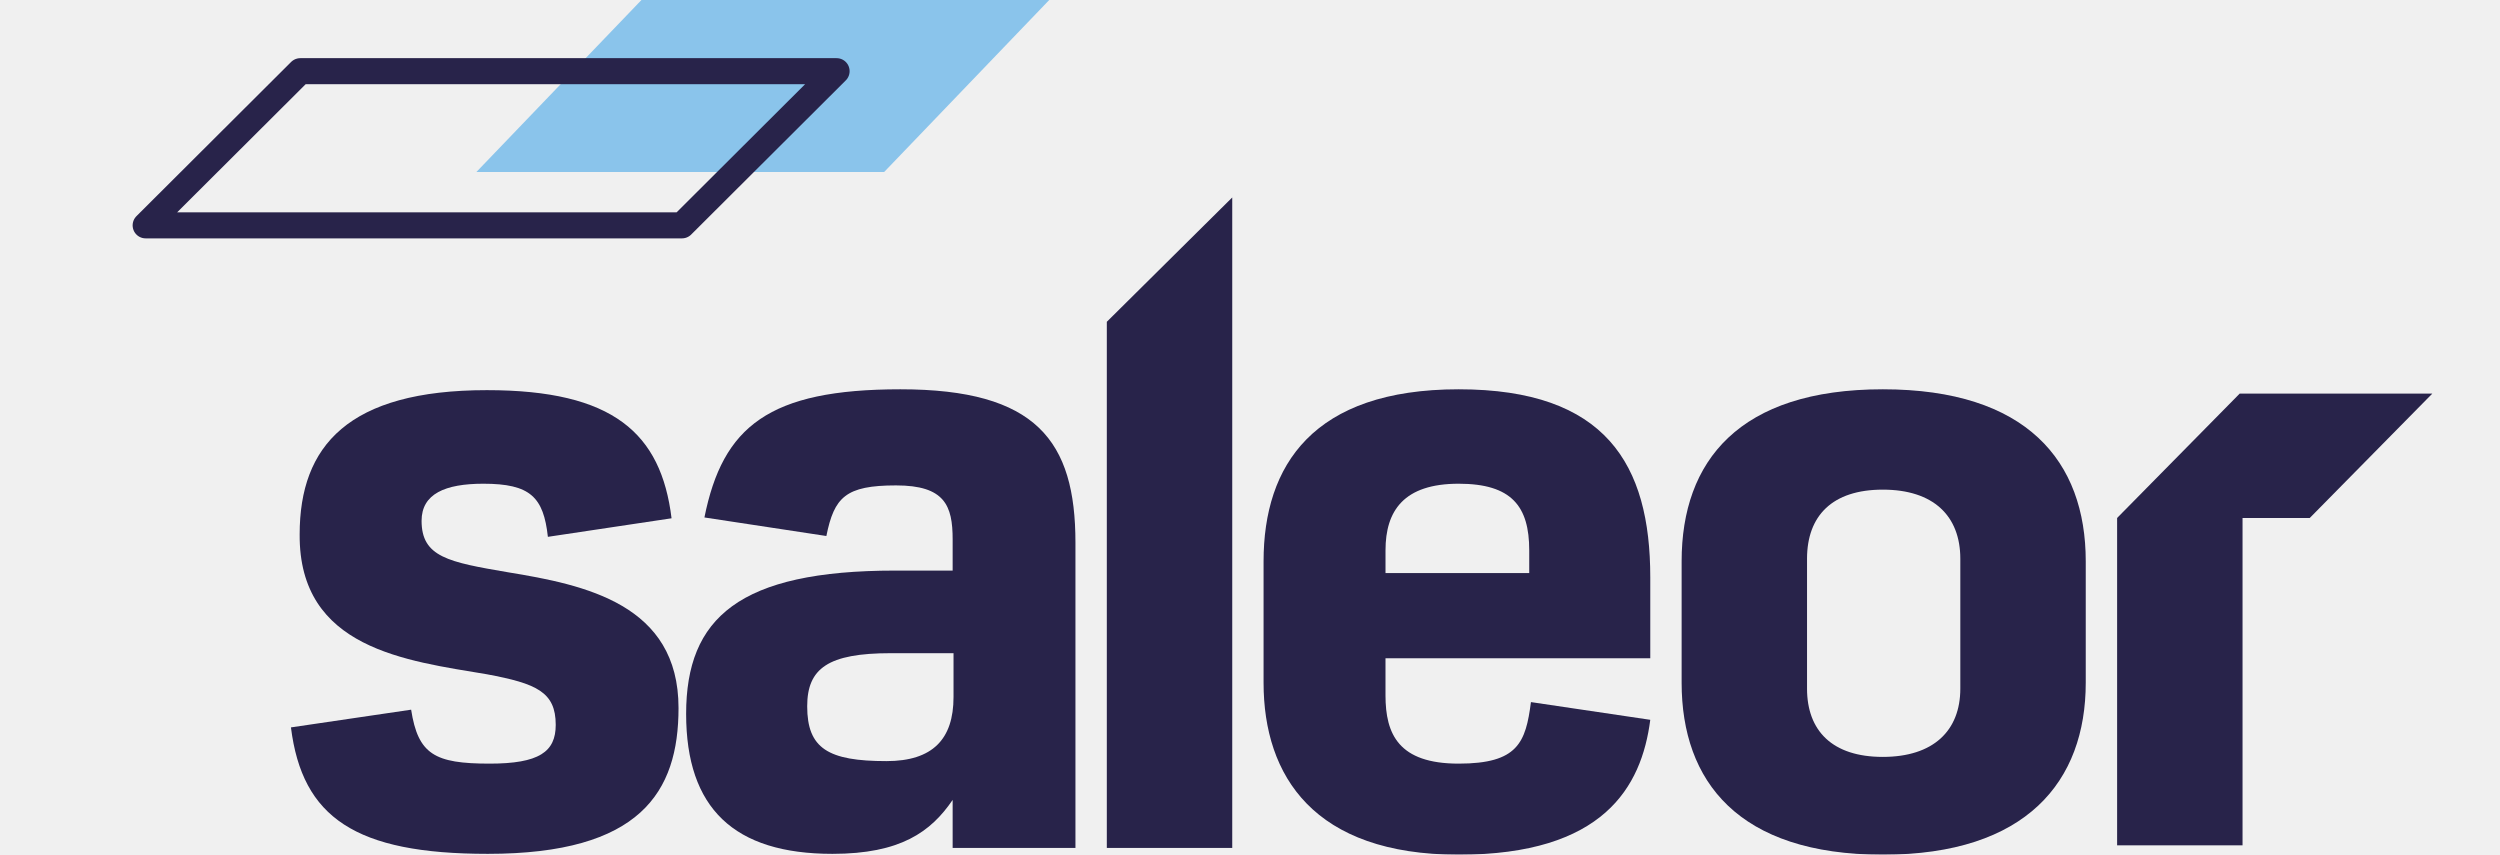
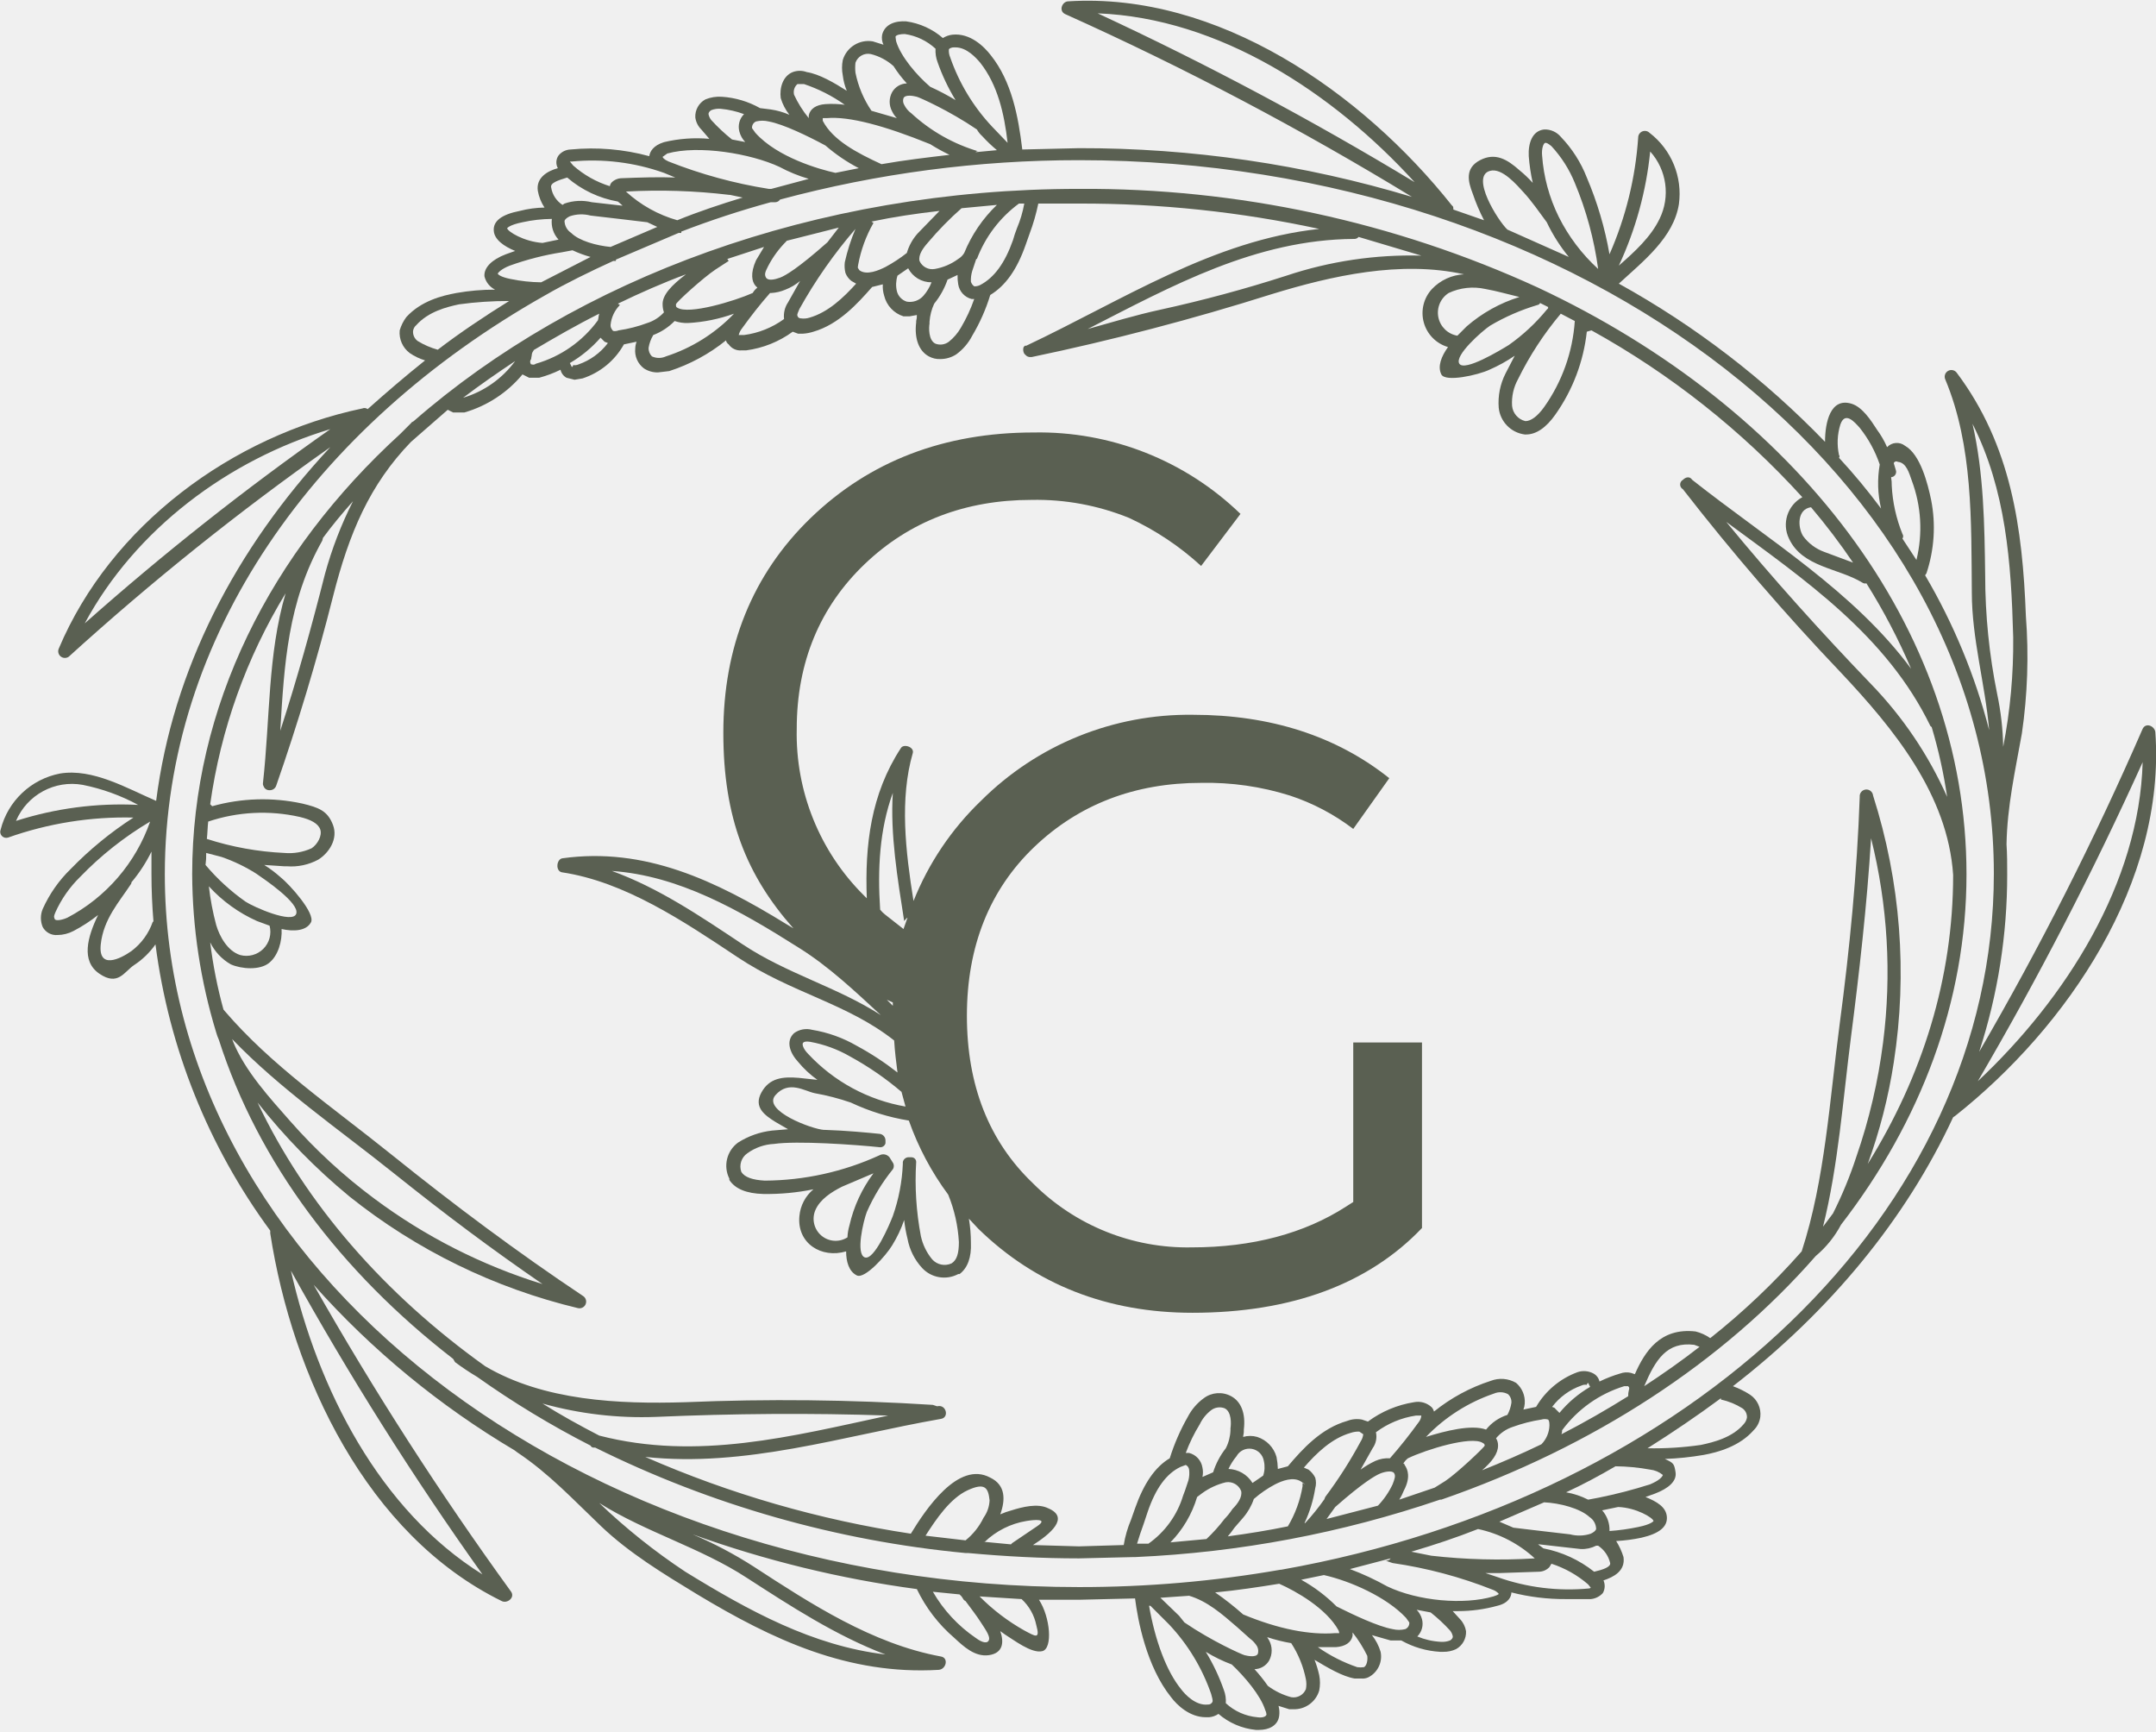
- <svg xmlns="http://www.w3.org/2000/svg" width="117" height="40" viewBox="0 0 110 40" fill="none">
-   <mask id="mask0" mask-type="alpha" maskUnits="userSpaceOnUse" x="0" y="1" width="117" height="39">
-     <path fill-rule="evenodd" clip-rule="evenodd" d="M0 1.453H116.146V40H0V1.453Z" fill="white" />
-   </mask>
-   <g mask="url(#mask0)">
-     <path fill-rule="evenodd" clip-rule="evenodd" d="M19.328 39.96C26.461 39.96 28.255 37.08 28.255 33.134C28.255 28.281 23.893 27.373 20.265 26.781C17.494 26.308 16.23 26.071 16.23 24.375C16.23 23.112 17.331 22.638 19.124 22.638C21.325 22.638 21.937 23.27 22.141 25.124L27.929 24.256C27.439 20.271 25.198 18.259 19.287 18.259C12.806 18.259 10.524 20.863 10.524 25.006C10.483 30.372 15.537 30.924 19.287 31.556C21.61 31.99 22.508 32.384 22.508 33.923C22.508 35.186 21.733 35.738 19.41 35.738C16.842 35.738 16.067 35.304 15.741 33.213L10.116 34.042C10.646 38.264 13.132 39.96 19.328 39.96Z" fill="#28234A" />
-     <path fill-rule="evenodd" clip-rule="evenodd" d="M37.987 35.62C35.255 35.62 34.277 35.028 34.277 33.055C34.277 31.279 35.255 30.569 38.19 30.569H41.125V32.621C41.125 34.594 40.147 35.62 37.987 35.62ZM35.459 39.96C38.639 39.96 40.065 38.934 41.084 37.435V39.684H46.831V25.4C46.831 20.626 44.997 18.219 38.639 18.219C32.484 18.219 30.323 19.955 29.467 24.217L35.174 25.085C35.541 23.27 36.071 22.717 38.435 22.717C40.718 22.717 41.084 23.664 41.084 25.243V26.703H38.394C31.098 26.703 28.611 28.912 28.611 33.41C28.611 37.83 30.853 39.96 35.459 39.96Z" fill="#28234A" />
-     <path fill-rule="evenodd" clip-rule="evenodd" d="M48.299 39.684H54.169V9.241L48.299 15.06V39.684Z" fill="#28234A" />
-     <path fill-rule="evenodd" clip-rule="evenodd" d="M61.342 26.82V25.755C61.342 23.901 62.199 22.638 64.766 22.638C67.253 22.638 68.068 23.703 68.068 25.755V26.82H61.342ZM64.765 40C71.532 40 73.325 36.843 73.733 33.687L68.148 32.858C67.904 34.752 67.537 35.738 64.765 35.738C61.953 35.738 61.341 34.357 61.341 32.542V30.806H73.733V27.018C73.733 21.731 71.654 18.219 64.765 18.219C57.958 18.219 55.635 21.77 55.635 26.269V31.951C55.635 36.33 57.999 40 64.765 40Z" fill="#28234A" />
-     <path fill-rule="evenodd" clip-rule="evenodd" d="M84.616 40C91.341 40 94.113 36.567 94.113 31.951V26.269C94.113 21.573 91.341 18.219 84.616 18.219C77.89 18.219 75.2 21.573 75.2 26.269V31.951C75.2 36.567 77.85 40 84.616 40ZM84.615 35.423C82.251 35.423 81.069 34.2 81.069 32.227V26.15C81.069 24.138 82.251 22.915 84.615 22.915C86.979 22.915 88.243 24.138 88.243 26.15V32.227C88.243 34.2 86.979 35.423 84.615 35.423Z" fill="#28234A" />
-     <path fill-rule="evenodd" clip-rule="evenodd" d="M104.597 24.241H101.451V39.561H95.581V24.241H95.581L101.316 18.422H110.331L104.597 24.241Z" fill="#28234A" />
-   </g>
-   <path fill-rule="evenodd" clip-rule="evenodd" d="M26.52 0L18.795 8.049H37.879L45.604 0H26.52Z" fill="#8AC4EB" />
-   <path fill-rule="evenodd" clip-rule="evenodd" d="M10.554 3.331L3.316 10.547H28.416L35.653 3.331H10.554Z" stroke="#28234A" stroke-width="1.218" stroke-linecap="round" stroke-linejoin="round" />
+ <svg xmlns="http://www.w3.org/2000/svg" id="e344e971-0c76-4c5e-9962-b3244bc5cc8e" data-name="Calque 1" viewBox="0 0 323.1 259.4">
+   <path d="M580.9,278.8c-.1-.9-1.4-1.5-1.9-.5a467.1,467.1,0,0,1-24.5,48.4,85.5,85.5,0,0,0,4.2-26.6c0-1.5,0-3-.1-4.5.1-5.7,1.3-11,2.3-16.6a79.6,79.6,0,0,0,.6-17.6c-.5-13.2-2.2-25.6-10.4-36.5a1,1,0,0,0-1.7,1c4.2,10,3.9,21.4,4,32,0,6.9,2,13.7,2.6,20.6a90.3,90.3,0,0,0-9.6-23.2l.2-.3a21.6,21.6,0,0,0,.7-11c-.5-2.4-1.6-6.8-3.9-8.1a2,2,0,0,0-2.7.2,13.5,13.5,0,0,0-1.5-2.6c-.9-1.4-2.2-3.4-3.8-3.9-3.2-1-4,2.8-4,5.7a131.3,131.3,0,0,0-30.9-23.7c3.7-3.4,8.2-6.9,9-11.9a11.5,11.5,0,0,0-4.4-10.7,1,1,0,0,0-1.7.7,52.3,52.3,0,0,1-4.3,17.5,52.3,52.3,0,0,0-3.4-11.5,18.5,18.5,0,0,0-3.9-6.1,3.1,3.1,0,0,0-2.5-1.1c-1.8.2-2.4,2.1-2.3,4a27.6,27.6,0,0,0,.6,4,18,18,0,0,0-2-1.9c-1.8-1.6-3.6-2.7-5.9-1.5s-1.8,3.2-1.1,5a28.3,28.3,0,0,0,1.7,4l-4.6-1.6c0-.3,0-.5-.2-.6h0c-13.5-17-35.1-32-57.5-30.6-.9,0-1.5,1.4-.5,1.9a468.8,468.8,0,0,1,52,27.4,172,172,0,0,0-49.9-7.3l-8.5.2c-.6-5-1.6-10.2-4.7-14.1-1-1.3-3.1-3.4-5.8-3.1a3.4,3.4,0,0,0-1.4.5,10.6,10.6,0,0,0-5.5-2.5c-1.6-.1-3.2.4-3.6,2a2.4,2.4,0,0,0,.2,1.5l-1.6-.5a4,4,0,0,0-4.5,2.8,5.9,5.9,0,0,0,0,2.3,8.6,8.6,0,0,0,.6,2.3c-1.9-1.2-4.1-2.5-6-2.8a3,3,0,0,0-2.1,0c-1.5.6-2,2.4-1.8,3.9a7.5,7.5,0,0,0,1.3,2.5,10.9,10.9,0,0,0-2.8-.8l-1.6-.2h0a13.4,13.4,0,0,0-5.7-1.7,5.5,5.5,0,0,0-2.5.4,2.9,2.9,0,0,0-1.5,2.7,3.1,3.1,0,0,0,.9,1.8l1.2,1.4a21.2,21.2,0,0,0-6.8.5c-1.6.5-2.1,1.4-2.2,2.1a32.8,32.8,0,0,0-11.8-1,2.4,2.4,0,0,0-1.8.9,1.8,1.8,0,0,0-.1,1.9c-1.5.4-3.3,1.4-3,3.4a6.6,6.6,0,0,0,1,2.5,15.7,15.7,0,0,0-3.7.5q-4.1.8-3.9,3c.1,1.3,1.5,2.3,3.2,3l-1.4.5c-2.1.8-3.3,2-3.2,3.3a3,3,0,0,0,1.6,2,33,33,0,0,0-5.8.5c-2.2.4-5.3,1.2-7.5,3.6a6.2,6.2,0,0,0-1,2,3.8,3.8,0,0,0,1.5,3.4,8.2,8.2,0,0,0,2.3,1.1c-3,2.4-5.8,4.8-8.6,7.3a.8.8,0,0,0-.8-.1c-19.5,4.1-37.7,17.5-45.5,36a1,1,0,0,0,1.5,1.2,405.2,405.2,0,0,1,39.2-31.4c-14.2,15.2-23.6,33.3-26.1,53-4.4-1.9-9.5-4.9-14.4-4.1a11.4,11.4,0,0,0-8.9,8.4.9.9,0,0,0,1.1,1.2,52.5,52.5,0,0,1,18.8-3,53.6,53.6,0,0,0-9.4,7.7,19.4,19.4,0,0,0-4.2,6,3.5,3.5,0,0,0,0,2.7,2.3,2.3,0,0,0,2.2,1.2,5.3,5.3,0,0,0,2.4-.6,23.5,23.5,0,0,0,3.7-2.4c-1.6,3.3-2.6,6.9.2,8.8s3.7-.3,5.2-1.3a11.8,11.8,0,0,0,3.2-3.1,92.3,92.3,0,0,0,17.2,42.9v.4h0c3.3,21.4,14.5,45.2,34.7,55.1.8.4,2-.5,1.4-1.4a493,493,0,0,1-29.6-46A126.9,126.9,0,0,0,335,386.4l.4.3c4.8,3.2,8.4,7.1,12.6,11.1s9.3,7.1,14.4,10.2c11.3,6.8,22.6,12.1,36.2,11.3,1.1-.1,1.5-1.8.3-2-10.3-1.9-19.5-7.9-28.1-13.5a60.7,60.7,0,0,0-9.1-4.8,163.5,163.5,0,0,0,33.6,8.2,22.3,22.3,0,0,0,5.6,7.3c1.4,1.3,3.1,2.9,5.2,2.6s2.3-1.9,1.7-3.6l.7.5c1.3.8,4,2.9,5.6,2.5s1.2-5.1-.5-7.7h6l8.4-.2c.4,3.2,1.7,10.2,5.4,14.8.9,1.2,2.8,3,5.2,3h.5a2.9,2.9,0,0,0,1.4-.5,10.1,10.1,0,0,0,5.6,2.4h.5c1.4,0,2.8-.6,3-2.1a3.8,3.8,0,0,0-.1-1.5l1.6.5h.6a3.9,3.9,0,0,0,3.9-2.8,5.9,5.9,0,0,0,0-2.3,15.5,15.5,0,0,0-.7-2.3c2,1.2,4.2,2.5,6,2.8h1a2,2,0,0,0,1.1-.2,3.5,3.5,0,0,0,1.8-3.8,7.5,7.5,0,0,0-1.3-2.5l2.8.8h1.6a13.4,13.4,0,0,0,5.8,1.7h.5a4.3,4.3,0,0,0,1.9-.4,2.9,2.9,0,0,0,1.5-2.7,3.4,3.4,0,0,0-.9-1.8l-1.1-1.2h.8a22.1,22.1,0,0,0,5.9-.8c1.7-.4,2.1-1.4,2.1-2a32.3,32.3,0,0,0,8.2,1h3.7a2.8,2.8,0,0,0,1.8-.9,2.1,2.1,0,0,0,.1-1.9c1.5-.5,3.3-1.4,3-3.5a10.1,10.1,0,0,0-1.1-2.4,24.7,24.7,0,0,0,3.8-.5c2.6-.6,3.9-1.6,3.8-3.1s-1.5-2.3-3.2-3l1.4-.5c2.1-.8,3.3-1.9,3.1-3.2s-.3-1.4-1.6-2a43.3,43.3,0,0,0,5.8-.6c2.2-.4,5.4-1.3,7.5-3.7a3.4,3.4,0,0,0,1-2,3.5,3.5,0,0,0-1.5-3.3,12.5,12.5,0,0,0-2.6-1.3c14.5-11.2,25.9-25,33-40.3l.3-.2h0C567.7,323,582.5,301.3,580.9,278.8ZM260.3,292.1a9.1,9.1,0,0,1,10-5.4,29.6,29.6,0,0,1,8.3,3A51.6,51.6,0,0,0,260.3,292.1Zm7.7,14.5c-.9.4-1.8.5-1.9.2s-.2-.3.1-1a17.3,17.3,0,0,1,3.7-5.3,49.9,49.9,0,0,1,10.5-8.3A25.9,25.9,0,0,1,268,306.6Zm12.8.6a9.3,9.3,0,0,1-3.2,4.4c-1.7,1.2-5,2.8-4.6-1s2.8-6.4,4.5-9a.4.4,0,0,0,.1-.3,22.7,22.7,0,0,0,3-4.6v3.4c0,2.3.1,4.7.3,7.1Zm274.6-51.9c-.1-7.5-.2-15.3-1.9-22.7,5,9.9,5.8,20.7,6.1,32a81.4,81.4,0,0,1-1.5,16.4,41.6,41.6,0,0,0-.9-7.9A89.6,89.6,0,0,1,555.4,255.3ZM542,239.5l-.3-1a.4.4,0,0,1,.6-.2c1.3.1,1.7,1.7,2.1,2.8a20.2,20.2,0,0,1,.7,11.9l-2.1-3.2a.6.6,0,0,0,0-.7,22.2,22.2,0,0,1-1.6-7.2,6.6,6.6,0,0,0-.1-1.3A.8.8,0,0,0,542,239.5Zm-8.3-6.8c.7-2,2.1-.4,2.9.5a18.3,18.3,0,0,1,3,5.5,16.4,16.4,0,0,0,.2,6.6,90.6,90.6,0,0,0-6.3-7.6c.1-.2.1-.3,0-.4A9,9,0,0,1,533.7,232.7Zm-28.5-40.9a9.1,9.1,0,0,1,1.4,10.1c-1.3,2.7-3.7,4.9-6.1,7A53,53,0,0,0,505.2,191.8Zm-15.7-1.3h0c.2,0,.4.1.9.5a18.2,18.2,0,0,1,3.5,5.5,51.3,51.3,0,0,1,3.5,12.9,26.8,26.8,0,0,1-5.9-7.8h0a24.7,24.7,0,0,1-2.5-9.2C488.9,191.4,489.2,190.5,489.5,190.5Zm-8.3,4.2c1.8-.5,4,2.1,5.1,3.3s2.3,2.9,3.4,4.4h0a25.5,25.5,0,0,0,3.3,5.2l-9.2-4.1C482.4,202.2,478.2,195.5,481.2,194.7Zm-58.8-23.6c18.2.7,35.3,11.9,47.5,25.3A490.3,490.3,0,0,0,422.4,171.1Zm-22.3,5.4c.1-.2.5-.3.7-.3h.3c1.7,0,3.1,1.6,3.7,2.3,2.6,3.3,3.6,7.6,4.1,12l-2.3-2.4a29,29,0,0,1-6.3-10.4A2.5,2.5,0,0,1,400.1,176.5Zm-5.6,9.6a3.5,3.5,0,0,1-1.1-1.3,1.2,1.2,0,0,1-.1-1c.3-.6,1.6-.3,2-.2s4.9,2.1,9,4.9a3.9,3.9,0,0,0,.8,1,21.8,21.8,0,0,0,2.2,2.1l-3.2.3a.4.4,0,0,1,.5-.1A25.4,25.4,0,0,1,394.5,186.1Zm-2.4-11.5c.1-.3.8-.4,1.4-.4a8.6,8.6,0,0,1,4.6,2.2,4.9,4.9,0,0,0,.3,2,29.7,29.7,0,0,0,2.7,5.7,36.4,36.4,0,0,0-3.8-2c-2-1.7-4.4-4.5-5.1-6.8C392.2,175.2,392.1,174.8,392.1,174.6Zm-6,3.9a2,2,0,0,1,2.3-1.3,8,8,0,0,1,3.4,1.8h0a17.9,17.9,0,0,0,2,2.6,2.6,2.6,0,0,0-2.2,1.3,3,3,0,0,0,0,2.9,3.6,3.6,0,0,0,.7,1l-3.8-1.1a15.6,15.6,0,0,1-2.4-5.7A6.6,6.6,0,0,1,386.1,178.5Zm11.2,12.2a26.9,26.9,0,0,0,2.9,1.6c-3.4.4-6.8.8-10.2,1.4-3.7-1.7-7.3-3.6-8.8-6.5v-.4h.6C385.1,186.5,390.4,187.9,397.3,190.7Zm-19.9-9h1a23.4,23.4,0,0,1,6.1,3.1,14.5,14.5,0,0,0-2.9-.1c-1.4.1-2.3.7-2.5,1.7v.4a16.2,16.2,0,0,1-2.2-3.5A1.6,1.6,0,0,1,377.4,181.7Zm-6.2,5.6a4,4,0,0,1,1.9,0c2.2.4,5.9,2.2,8.5,3.6h0a25.8,25.8,0,0,0,5,3.4l-3.5.7c-2.3-.5-8.7-2.3-12-6l-.5-.7A1,1,0,0,1,371.2,187.3Zm-7.1-1c-.1-.3.2-.6.4-.7a3.2,3.2,0,0,1,1.4-.2,13.7,13.7,0,0,1,3.5.8,2.7,2.7,0,0,0-.7,2.6,3.5,3.5,0,0,0,.9,1.6h.1l-2.1-.4a26.8,26.8,0,0,1-3.1-2.9A2,2,0,0,1,364.1,186.3Zm-6.2,5.8c4.7-1.3,12.5,0,16.8,2a22.7,22.7,0,0,0,4.4,1.8l-5.6,1.5h-.4a70.9,70.9,0,0,1-15-4.1c-.7-.3-.9-.6-.9-.7Zm-6.2,5.7a89,89,0,0,1,15.5.5h.1l1.9.4c-3.3,1-6.6,2.1-9.8,3.4A19.1,19.1,0,0,1,351.7,197.8Zm4.7,5.3-7,3c-2.1-.2-4.7-.9-5.9-2.1a2.2,2.2,0,0,1-1-1.8c.1-.3.4-.5.8-.7a5.4,5.4,0,0,1,3.1-.1l4.3.5,4.2.5Zm-12.8-9.8a32.1,32.1,0,0,1,13.8,1.7l1.7.7c-2.6-.1-5.3,0-8,.1a2.2,2.2,0,0,0-1.6.7c-.1.2-.2.3-.2.5a15,15,0,0,1-5.5-3.1l-.5-.6Zm-.7,2.4a15.8,15.8,0,0,0,7.6,3.6l.7.6H351l-4.4-.5a7.3,7.3,0,0,0-4.1.2l-.3.2a3.8,3.8,0,0,1-1.7-2.6C340.3,196.5,341.6,196.1,342.9,195.7Zm-9,7.6s.3-.5,2.3-.9a21.2,21.2,0,0,1,4.4-.5,3.9,3.9,0,0,0,1,3.1l-2.4.5C336.4,205.3,334,203.8,333.9,203.3Zm.4,5.6a42.5,42.5,0,0,1,7.8-2l1.6-.3a16.9,16.9,0,0,0,2.7,1l-7.4,3.8a24,24,0,0,1-4.6-.5c-1.5-.3-1.9-.7-1.9-.8S333,209.4,334.3,208.9Zm-13.8,11.3a1.7,1.7,0,0,1-.7-1.5,1.4,1.4,0,0,1,.5-.9c1.8-2,4.5-2.7,6.4-3.1a54.3,54.3,0,0,1,7.5-.5c-3.7,2.3-7.3,4.7-10.7,7.3A11.8,11.8,0,0,1,320.5,220.2Zm-49.9,42.3c7.6-14.1,21.5-24.5,36.8-29.1A412.4,412.4,0,0,0,270.6,262.5ZM330.2,405c-15.4-9.6-24.7-27.8-28.7-45.5A476.8,476.8,0,0,0,330.2,405Zm39.6.5c6.5,4.2,13.4,8.7,20.8,11.5-10.9-1.3-20.4-6.5-30-12.4a92.5,92.5,0,0,1-12.9-10.3C354.7,398.7,362.9,401,369.8,405.5Zm36.1,9.6c-.5.3-1.4-.3-1.8-.6a21.2,21.2,0,0,1-6.4-6.9l4,.4.3.3.2.3a.8.8,0,0,0,.4.4c.8,1.1,1.6,2.1,2.3,3.2S406.6,414.6,405.9,415.1Zm5.5-1.7a30.4,30.4,0,0,1-6.7-5.1l6.3.4a7.3,7.3,0,0,1,2.2,3.9C413.8,414.8,413.1,414.3,411.4,413.4Zm28.2,10.7a.7.7,0,0,1-.7.4c-1.8.2-3.4-1.5-4-2.3-2.2-2.7-3.9-7.3-4.8-12.5h.2l2.8,2.8a29,29,0,0,1,6.3,10.4C439.5,423.3,439.7,423.9,439.6,424.1Zm-7.8-15.6,4.3-.3c2.7.8,4.9,2.7,7.2,4.7l1.9,1.7a4,4,0,0,1,1.1,1.2,1.5,1.5,0,0,1,.1,1.1c-.3.6-1.6.3-2,.2s-4.9-2.1-9-4.9l-.8-1ZM447.7,426c-.1.4-.8.5-1.4.4a8,8,0,0,1-4.7-2.1,4.6,4.6,0,0,0-.3-2,29.7,29.7,0,0,0-2.7-5.7,22.7,22.7,0,0,0,3.9,1.9c1.9,1.8,4.3,4.6,5,6.8A1.9,1.9,0,0,1,447.7,426Zm5.9-3.8a2,2,0,0,1-2.2,1.2,10.3,10.3,0,0,1-3.5-1.7h0a24.3,24.3,0,0,0-2-2.5,2.6,2.6,0,0,0,2.2-1.3,3.2,3.2,0,0,0,0-3l-.3-.5a23.7,23.7,0,0,0,3.6.9,15.4,15.4,0,0,1,2.2,5.4A3.8,3.8,0,0,1,453.6,422.2ZM444.2,411a43.5,43.5,0,0,0-4.2-3.3c3.2-.3,6.5-.8,9.6-1.3,2.5,1.1,7.1,3.7,8.9,7a1.6,1.6,0,0,1,.1.4H458C454.2,414.1,449.5,413.2,444.2,411Zm18.1,7.9a3.4,3.4,0,0,1-1,0,23.5,23.5,0,0,1-5.9-3h2.7c1.4-.1,2.3-.7,2.5-1.7v-.5a19.1,19.1,0,0,1,2.2,3.5C462.9,417.9,462.7,418.7,462.3,418.9Zm6.2-5.7a4,4,0,0,1-1.9,0c-2.2-.4-5.8-2.1-8.4-3.4a23.8,23.8,0,0,0-5.3-4l3.4-.7h0c4,.9,9.4,3.3,12.3,6.4l.5.7A1,1,0,0,1,468.5,413.2Zm7.1,1c.1.3-.2.6-.4.7a3.2,3.2,0,0,1-1.4.2,10.5,10.5,0,0,1-3.5-.8,2.7,2.7,0,0,0,.7-2.6,3.2,3.2,0,0,0-.8-1.4l2.1.4a24.4,24.4,0,0,1,2.9,2.7A2,2,0,0,1,475.6,414.2Zm6.1-5.9c-4.4,1.3-11.3.7-15.9-1.5h0a40.5,40.5,0,0,0-5.6-2.6l6.1-1.6a.7.7,0,0,1-.8.3l.5.2.6.2a66.6,66.6,0,0,1,15,4,2.1,2.1,0,0,1,.9.6C482.5,408,482.3,408.1,481.7,408.3Zm6.2-5.7a89.2,89.2,0,0,1-15.5-.4h0l-3-.6c3.4-1,6.7-2.1,10-3.4A18.1,18.1,0,0,1,487.9,402.6Zm-5.3-5.5,6.7-2.9c2.3.1,5.4.9,6.8,2.2a2.2,2.2,0,0,1,1,1.8c-.1.3-.4.5-.8.7a5.4,5.4,0,0,1-3.1.1l-4.3-.5-4.2-.5Zm13.5,10a31.9,31.9,0,0,1-13.8-1.7l-1.8-.6h2.1l5.9-.2a2.2,2.2,0,0,0,1.6-.7l.3-.5a15.9,15.9,0,0,1,5.5,3.1l.4.5Zm.7-2.5a17.6,17.6,0,0,0-7.6-3.5l-.8-.6h.2l4.4.5,1.8.2a4.6,4.6,0,0,0,2.3-.5h.3a4.3,4.3,0,0,1,1.8,2.6C499.3,403.9,498.1,404.3,496.8,404.6Zm8.9-7.6s-.3.5-2.3.9a31.8,31.8,0,0,1-4.3.6,4.4,4.4,0,0,0-1.1-3.1l2.4-.5C503.1,395,505.6,396.5,505.7,397Zm-.5-5.5a72.7,72.7,0,0,1-7.7,2l-1.6.3a11.7,11.7,0,0,0-3.3-1.1c2.6-1.2,5-2.5,7.4-3.9h0a30.5,30.5,0,0,1,5.2.5,3.6,3.6,0,0,1,1.9.8C507,390.4,506.6,390.9,505.2,391.5ZM519,380.1a1.6,1.6,0,0,1,.7,1.4,1.9,1.9,0,0,1-.5,1c-1.7,2-4.5,2.7-6.4,3.1a49,49,0,0,1-8,.5c3.8-2.4,7.5-4.9,11-7.5v.2A10.2,10.2,0,0,1,519,380.1Zm-69.1,24.2h-.1a174.9,174.9,0,0,1-30.2,2.6c-75.5,0-137-47.9-137-106.8,0-35.6,22.4-67.2,56.9-86.7h0c3.3-1.9,6.8-3.6,10.3-5.2h.4V208l9.4-4h.4v-.2a140.1,140.1,0,0,1,13.4-4.4h.7a.9.9,0,0,0,.7-.4h0a172.4,172.4,0,0,1,44.8-5.9c75.6,0,137.1,47.9,137.1,106.9C556.7,350.9,511,393.5,449.9,404.3Zm104.4-73.2A514.3,514.3,0,0,0,579,283.3C578.5,301.4,567.5,318.7,554.3,331.1Z" transform="translate(-257.9 -169.1)" style="fill:#5a6052" />
+   <path d="M488.4,212.2h0a162.6,162.6,0,0,0-68.8-14.8c-39.6,0-75.3,13.5-99.7,34.8-.1.1-.3.1-.4.3l-1.6,1.6c-19.5,17.8-31.2,40.9-31.2,66a82.5,82.5,0,0,0,3.6,23.7,7.6,7.6,0,0,0,.4,1.1c5.9,18.4,18.3,34.8,35.1,47.8l.3.5a37.8,37.8,0,0,0,3.3,2.2,137.2,137.2,0,0,0,17,10.3.5.5,0,0,0,.5.3h.2a158.5,158.5,0,0,0,55.5,15.8h.4c5.5.5,11,.8,16.6.8l8.3-.2h.2a163.9,163.9,0,0,0,45.6-8.6h.2c22.8-7.9,42.2-20.6,56.1-36.5a15.7,15.7,0,0,0,3.8-4.7c11.9-15.4,18.8-33.4,18.8-52.5C552.6,262.9,526.8,230.2,488.4,212.2Zm59,65.9a74.3,74.3,0,0,1,2.3,10.4,58.5,58.5,0,0,0-11.4-16.9c-7.5-7.8-14.8-15.9-21.7-24.3,11.8,8.7,24,17,30.6,30.6C547.3,278,547.4,278,547.4,278.1Zm-18.1-33a95.5,95.5,0,0,1,6.3,8.3l-4.3-1.6a6.8,6.8,0,0,1-3.2-2.4C527.3,248.1,527.2,245.4,529.3,245.1Zm-34.9-27.7h0Zm-.5-.2h0a25.2,25.2,0,0,1-4.6,12.9c-1,1.4-2,2.1-2.8,2.1a2.6,2.6,0,0,1-2-2.3,7.3,7.3,0,0,1,.9-4,48.4,48.4,0,0,1,6.4-9.8Zm-5.2-2.7,1.2.6v.2l-.2.2a28.7,28.7,0,0,1-5.7,5.3c-1.3.8-6.6,4-7.4,2.8s3.4-4.9,4.6-5.7a31.9,31.9,0,0,1,7.1-3.1A.5.5,0,0,0,488.7,214.5Zm-8.2-2.1c1.7.3,3.4.8,5.1,1.2a22,22,0,0,0-7.9,4.4l-1.4,1.4A3.5,3.5,0,0,1,475,213,8.6,8.6,0,0,1,480.5,212.4Zm-19-7.8,9.4,2.8a58.9,58.9,0,0,0-20.2,3q-9.3,3-18.9,5.1c-3.7.8-7.3,1.9-10.9,2.9,12.7-6.5,25.2-13.4,39.9-13.5A.8.8,0,0,0,461.5,204.6Zm-50.9-5h.8a17.3,17.3,0,0,1-1.1,3.7,18.9,18.9,0,0,0-.6,1.8c-1.2,3.4-2.8,5.6-4.9,6.7a1.8,1.8,0,0,1-.9.2,1.3,1.3,0,0,1-.5-.7,4.7,4.7,0,0,1,.2-1.6l.6-1.8h.1A18.4,18.4,0,0,1,410.6,199.6Zm-13.4,18v-.3a7.7,7.7,0,0,1,.7-2.7,11.7,11.7,0,0,0,2-3.6l1.5-.7a7.1,7.1,0,0,0,.1,1.4,2.7,2.7,0,0,0,2,2.2h.4a23.9,23.9,0,0,1-2,4.3,7.4,7.4,0,0,1-1.8,2.1,2.1,2.1,0,0,1-2,.3C397,220.1,397.1,218.1,397.2,217.6Zm-.9-4.2a2.7,2.7,0,0,1-2.5.9,2.2,2.2,0,0,1-1.5-1.6,4.4,4.4,0,0,1,.1-2.3l1.6-1.1a3.9,3.9,0,0,0,3.5,2.1A6.7,6.7,0,0,1,396.3,213.4Zm5.7-13.1,5.3-.5a20.9,20.9,0,0,0-4.9,7.2h0a2.6,2.6,0,0,1-.9.9,8.3,8.3,0,0,1-3.5,1.5,2.1,2.1,0,0,1-2.3-1.2c-.2-.9.5-1.9,1.3-2.8A48.1,48.1,0,0,1,402,200.3Zm-15.5,8.5a19.9,19.9,0,0,1,2.3-6.3l-.3-.2c3.3-.7,6.7-1.2,10.2-1.6l-3.3,3.4a7.5,7.5,0,0,0-1.6,2.9,22,22,0,0,1-3.2,2.1c-1,.5-2.8,1.3-3.9.5l-.2-.3C386.4,209.2,386.5,208.9,386.5,208.8Zm-1.9,1.2a2.7,2.7,0,0,0,.9,1.2l.7.4c-1.9,2.1-4.2,4.3-7,5.1a2.9,2.9,0,0,1-1.3.1.5.5,0,0,1-.5-.4c-.1-.2.2-.7.3-1a71.7,71.7,0,0,1,8.4-12,29.1,29.1,0,0,0-1.6,5A4.5,4.5,0,0,0,384.6,210Zm-9.2,6.9a13.1,13.1,0,0,1-6,2.4h-.8a2.6,2.6,0,0,1,.5-1c1.3-1.8,2.7-3.6,4.2-5.3h.2a6.3,6.3,0,0,0,2.1-.5,7.7,7.7,0,0,0,2.2-1.3l-1.8,3.2A3.7,3.7,0,0,0,375.4,216.9ZM373,209a14.9,14.9,0,0,1,2.8-3.8h-.1l7.9-2-1.7,2.2h0c-4.4,3.9-6.3,5-7.1,5.3s-1.8.5-2.1,0S372.6,209.8,373,209Zm-6.1-1.1,5.5-1.8-1.2,2c-.9,2-.6,3.2-.1,3.8l.3.3a2.7,2.7,0,0,0-.7.8c-2.7,1.2-9.6,3.3-11.3,2.2-.2-.1-.2-.2-.2-.5s4.1-4,5.9-5.2l2-1.3Zm1,8.2a24.6,24.6,0,0,1-10.2,6.4,2.5,2.5,0,0,1-2.1,0,1.7,1.7,0,0,1-.5-1.3,5.4,5.4,0,0,1,.7-1.9,8.9,8.9,0,0,0,3.2-2.1,5.6,5.6,0,0,0,2,.3A24.2,24.2,0,0,0,367.9,216.1Zm-18.5,1.7h0a4.9,4.9,0,0,1,1.4-3l-.3-.2c3.3-1.6,6.7-3.1,10.2-4.4-2.1,1.6-3.6,3.1-3.5,4.6a3.6,3.6,0,0,0,.2,1.1,5.7,5.7,0,0,1-2.5,1.6,20.9,20.9,0,0,1-4.3,1.1c-.2.1-.8.2-.9,0s-.3-.3-.3-.8Zm-.9,2.5.5.2a9.4,9.4,0,0,1-4.4,3.2,1.3,1.3,0,0,1-.8.1.4.4,0,0,1-.2.3l-.3-.6a18.7,18.7,0,0,0,4.6-3.8Zm-11,2.6c0-.2.1-.5.1-.7a1.1,1.1,0,0,1,.3-.6h-.1c3.2-1.9,6.5-3.8,9.9-5.5-.1.3-.1.7-.2,1a17.5,17.5,0,0,1-9.3,6.5.6.6,0,0,1-.6.1h-.1A.6.6,0,0,1,337.5,222.9Zm-2.4.3a15,15,0,0,1-7.8,5.5C329.8,226.8,332.4,225,335.1,223.2Zm-28.8,26.5c1.4-1.9,2.9-3.7,4.5-5.5a58.3,58.3,0,0,0-4.2,10.9c-2,7.9-4.2,15.8-6.7,23.5.6-9.9,1.1-19.3,6.3-28.5C306.2,250,306.3,249.8,306.3,249.7Zm-17.2,42.5a25.5,25.5,0,0,1,13.7-.7c1.7.4,2.8,1,3.1,1.9s-.4,2.2-1.3,2.8a8.1,8.1,0,0,1-4.1.7,44.4,44.4,0,0,1-11.6-2.1C289,293.9,289,293.1,289.1,292.2Zm-.3,4.7,2.3.6a24.9,24.9,0,0,1,5.2,2.5c1.3.9,6.5,4.4,6,6s-6.4-1-7.6-1.8a31.4,31.4,0,0,1-6-5.5A10.9,10.9,0,0,0,288.8,296.9Zm7.6,10.2,1.9.7a3.6,3.6,0,0,1-4.4,4.4c-1.9-.6-3.1-2.8-3.6-4.5a39.5,39.5,0,0,1-1.1-5.8A21.8,21.8,0,0,0,296.4,307.1Zm-3.7,17.7c7.1,7.4,16.1,13.6,24.1,20s14.7,11.4,22.4,16.7A83.3,83.3,0,0,1,314,348.7a81.4,81.4,0,0,1-12.6-11.6c-2.9-3.3-6.8-7.5-8.6-12C292.8,325,292.7,324.9,292.7,324.8Zm46.5,54.6a55.3,55.3,0,0,0,17,2c11.5-.5,23.2-.6,34.8-.2-14.4,3.1-28.6,6.8-43.3,3C344.8,382.7,341.9,381.1,339.2,379.4Zm63.4,20.5-6-.7c1.6-2.5,3.7-5.6,6.3-6.8s3.1-.4,3.3,1.5a4.8,4.8,0,0,1-.9,2.6A9.9,9.9,0,0,1,402.6,399.9Zm6.8.6-4.2-.4h.3a11.8,11.8,0,0,1,6.2-3.1c1.2-.2,3.4-.4,1.6.8l-3.7,2.5Zm20.6-.1h-1.7c.3-1,.6-1.9,1-3l.6-1.8c1.2-3.5,2.8-5.7,4.9-6.7l.8-.3a.9.9,0,0,1,.5.7,4.3,4.3,0,0,1-.1,1.6l-.5,1.5-.3.8h0A13.6,13.6,0,0,1,430,400.4Zm12.3-17.3v.3a6.4,6.4,0,0,1-.7,2.7,11.4,11.4,0,0,0-1.9,3.6l-1.6.7a3.3,3.3,0,0,0,0-1.4,2.7,2.7,0,0,0-2-2.2h-.5a24.4,24.4,0,0,1,2.1-4.3,5.8,5.8,0,0,1,1.7-2.1,2.1,2.1,0,0,1,2-.3C442.5,380.6,442.4,382.5,442.3,383.1Zm.9,4.2a2.2,2.2,0,0,1,4.1.7,4,4,0,0,1-.1,2.2l-1.6,1.1a4.4,4.4,0,0,0-3.6-2.1A8.8,8.8,0,0,1,443.2,387.3Zm-4.5,12.4-5.4.5a16.4,16.4,0,0,0,4-6.8l.8-.6a10,10,0,0,1,3.5-1.6,2.1,2.1,0,0,1,2.3,1.3c.2.9-.5,1.9-1.3,2.7a9.8,9.8,0,0,1-1.2,1.5A24.4,24.4,0,0,1,438.7,399.7Zm14.4-7.9a17.3,17.3,0,0,1-2.2,6c-2.9.6-6,1.1-9,1.5a14.7,14.7,0,0,0,1-1.3l1.3-1.5a8.5,8.5,0,0,0,1.6-2.8,16.6,16.6,0,0,1,3.2-2.2c1-.5,2.7-1.2,3.9-.4s.2.2.2.2Zm3.3,1.9a35.1,35.1,0,0,1-2.9,3.6h-.1a19.5,19.5,0,0,0,1.6-5.2,2.9,2.9,0,0,0,0-1.6,3.5,3.5,0,0,0-1-1.2l-.7-.3c1.9-2.2,4.2-4.4,7-5.2a3.7,3.7,0,0,1,1.3-.2l.6.4a2.5,2.5,0,0,1-.4,1.1,65.8,65.8,0,0,1-5.3,8.3.3.3,0,0,1-.1.2Zm7.7-10a13.3,13.3,0,0,1,6-2.5h.8a1.8,1.8,0,0,1-.4,1c-1.3,1.8-2.8,3.7-4.3,5.4a4.7,4.7,0,0,0-2.2.4,13.8,13.8,0,0,0-2.2,1.3l1.8-3.2A3,3,0,0,0,464.1,383.7Zm2.5,7.8a12.1,12.1,0,0,1-2.2,3.2l-7.7,2,1.3-1.8c4.2-3.7,6-4.7,6.7-5s1.8-.5,2.1-.1S466.9,390.7,466.6,391.5Zm7.9-.5-1.6,1-5.3,1.8a9.1,9.1,0,0,0,.7-1.4c1-1.9.6-3.1.1-3.8a.2.2,0,0,0-.2-.2,2.7,2.7,0,0,1,.7-.8c2.7-1.3,9.5-3.4,11.2-2.3.2.1.3.2.3.4S476.3,389.8,474.5,391Zm-2.9-6.6a25.5,25.5,0,0,1,10.2-6.5,2.4,2.4,0,0,1,2.1.1,1.6,1.6,0,0,1,.5,1.3,5.5,5.5,0,0,1-.6,1.8,6.7,6.7,0,0,0-3.2,2.2C478.4,382.5,474.5,383.5,471.6,384.4Zm18.5-1.7h0a4.2,4.2,0,0,1-1.2,2.8c-2.9,1.4-5.9,2.7-8.9,3.9,1.5-1.3,2.4-2.5,2.4-3.7a2,2,0,0,0-.3-1.1,5.5,5.5,0,0,1,2.5-1.7,22.6,22.6,0,0,1,4.3-1.1,1.7,1.7,0,0,1,1,0c.1.1.2.3.2.8Zm.9-2.5c-.1-.2-.3-.2-.5-.3a9.4,9.4,0,0,1,4.4-3.2,1.3,1.3,0,0,1,.8-.1.4.4,0,0,1,.2-.3l.3.6a17.1,17.1,0,0,0-4.6,3.9Zm11-2.8a3.4,3.4,0,0,0-.1.9c-3.2,2-6.5,3.9-10,5.7a1.3,1.3,0,0,0,.1-.6,18.2,18.2,0,0,1,9.3-6.6h.6a.1.1,0,0,0,.1.1A.6.6,0,0,1,502,377.4Zm2.3-.6c1.7-4,3.4-6.7,7.5-6.2l.8.3C509.9,373,507.2,374.9,504.3,376.8Zm28.3-25.9-1.5,2c2.3-9.2,3-19.2,4.2-28.5s2.4-19.8,3-29.7a82.9,82.9,0,0,1,1.8,30.6,84.9,84.9,0,0,1-4,17.1A61,61,0,0,1,532.6,350.9Zm9.1-22.6a87.4,87.4,0,0,0-3.1-40,1,1,0,0,0-2,.2c-.4,11.4-1.5,22.7-3,34s-2.2,23.4-5.7,34.1a105.7,105.7,0,0,1-13.7,13,6.6,6.6,0,0,0-2.2-1c-5.3-.6-7.6,3-9.1,6.4l-.6-.2a2.8,2.8,0,0,0-1.6.1,19.8,19.8,0,0,0-3.1,1.2,1.8,1.8,0,0,0-.9-1.2,3,3,0,0,0-2.4-.2,12,12,0,0,0-6.2,5.2l-1.9.4a2.9,2.9,0,0,0,.2-.9,3.7,3.7,0,0,0-1.3-3.1,4.4,4.4,0,0,0-3.8-.3,26.5,26.5,0,0,0-8.5,4.6,1.6,1.6,0,0,0-.3-.6,3,3,0,0,0-2.7-.8,15.7,15.7,0,0,0-6.9,2.9l-.9-.3a4,4,0,0,0-2.2.2c-3.9,1.1-6.7,4.2-8.9,6.8l-1.5.4a11,11,0,0,0-.2-1.8,4.4,4.4,0,0,0-2.9-3,3.8,3.8,0,0,0-2.1,0c0-.2.1-.5.1-.8v-.3c.3-2.4-.4-4.2-1.9-5a3.8,3.8,0,0,0-4.1.3,8,8,0,0,0-2.4,2.8,31.4,31.4,0,0,0-2.7,6.2c-2.2,1.3-3.9,3.8-5.2,7.5l-.6,1.7a16.6,16.6,0,0,0-1.1,3.8l-6.7.2-6.9-.2c2.5-1.6,5.6-4.1,2.3-5.5-1.6-.8-3.9-.2-5.5.3a11.5,11.5,0,0,0-1.7.6c.8-2.2.8-4.4-1.5-5.5-4.8-2.6-9.7,4.8-11.9,8.4a158.3,158.3,0,0,1-39.8-11.5c15,1.6,29.5-3.1,44.3-5.7,1.3-.2.8-2.2-.5-1.9h-.1l-.6-.2a353.2,353.2,0,0,0-37.1-.4c-10,.3-21.2-.2-30-5.4-15.1-10.8-26.9-24.3-34.1-39.5a92,92,0,0,0,13.8,14.1,87.4,87.4,0,0,0,34.2,16.7,1,1,0,0,0,.8-1.8c-9.9-6.6-19.4-13.7-28.6-21.1s-18.1-13.4-25.2-21.7a.1.1,0,0,0-.1-.1,69.4,69.4,0,0,1-2-10.1,7.6,7.6,0,0,0,3.1,3.3c1.6.7,4.3.9,5.7-.2s2-3.3,1.9-5.1c1.8.4,3.7.3,4.4-1s-3.1-5.6-4.6-6.8a18.8,18.8,0,0,0-2.4-1.8l3,.2h.4a8.5,8.5,0,0,0,4.7-1c1.6-1,3-3.1,2.2-5.2s-2.1-2.6-4.6-3.2a28,28,0,0,0-13.5.4l-.3-.3A82.8,82.8,0,0,1,300.7,258c-2.7,9.2-2.3,18.6-3.4,28.5a.6.6,0,0,0,.1.4.9.9,0,0,0,.9.6,1,1,0,0,0,1-.7c3.2-9.2,6.1-18.8,8.5-28.3s5.5-16.8,11.7-23.2l5.5-4.8.8.4h1.7a17.7,17.7,0,0,0,8.7-5.7l1,.5h1.5a17.5,17.5,0,0,0,3.2-1.2,1.8,1.8,0,0,0,.9,1.2l1.2.3,1.2-.2a11,11,0,0,0,6.2-5.1l1.9-.4a3,3,0,0,0-.2,1,3.3,3.3,0,0,0,1.3,3,3.7,3.7,0,0,0,2.1.6l1.7-.2a26.5,26.5,0,0,0,8.5-4.6.9.9,0,0,0,.4.6,2.1,2.1,0,0,0,1.9.9h.7a15.2,15.2,0,0,0,7-2.8l.8.3h.7a6.5,6.5,0,0,0,1.6-.3c3.8-1.1,6.6-4.2,8.8-6.7l1.6-.4a4.7,4.7,0,0,0,.2,1.7,4.3,4.3,0,0,0,2.9,3.1h.9l1.1-.2a2.8,2.8,0,0,1-.1.9v.2c-.3,2.4.4,4.3,1.9,5.1a3.3,3.3,0,0,0,1.7.4,4.4,4.4,0,0,0,2.4-.7,8,8,0,0,0,2.4-2.8,27.7,27.7,0,0,0,2.7-6.1c2.3-1.4,4-3.8,5.3-7.5l.6-1.7a29.6,29.6,0,0,0,1.3-4.5h6.1a168.3,168.3,0,0,1,36,3.8c-15.9,1.7-29.5,10.7-43.9,17.5h-.2l-.2.2h0a1.2,1.2,0,0,0,.1,1l.2.2h0a.9.9,0,0,0,.7.3h.2c12-2.5,24.2-5.7,35.9-9.4,9.1-2.8,19.4-5.1,28.9-3a7.1,7.1,0,0,0-4.8,2.2,5.3,5.3,0,0,0,2.4,8.7c-1,1.4-1.6,2.9-1,4.1s5.5.1,7.2-.7a23.2,23.2,0,0,0,3.8-2.1l-1.4,2.7a9.7,9.7,0,0,0-1,5.1,4.5,4.5,0,0,0,3.9,4h.2c1.5,0,3-1,4.4-3a26.5,26.5,0,0,0,4.7-12.4l.7-.2h0a123.4,123.4,0,0,1,31.6,25,4.7,4.7,0,0,0-2,6.2c2,4.3,7.4,4.4,11,6.6a.7.7,0,0,0,.6.1,91.8,91.8,0,0,1,6.7,12.8c-8.6-11.6-21.4-19.3-32.8-28.3-.4-.6-1-.4-1.4,0a.8.8,0,0,0,0,1.4,362,362,0,0,0,23.7,27.5c7.8,8.3,16,18.2,16.8,30.3h0c0,15.5-4.6,30.1-12.8,43.3A79.8,79.8,0,0,0,541.7,328.3Z" transform="translate(-257.9 -169.1)" style="fill:#5a6052" />
+   <path d="M460.7,349.2l-1.1.7c-6.2,4-14,6.1-23.1,6.1a32.7,32.7,0,0,1-23.8-9.6c-6.6-6.3-9.9-14.7-9.9-25.1s3.4-18.9,10.1-25.3,15.1-9.6,25-9.6a41.5,41.5,0,0,1,13.3,1.9,32.3,32.3,0,0,1,9.5,5l5.4-7.6c-7.9-6.3-17.8-9.5-29.4-9.5a44.1,44.1,0,0,0-31.8,12.9,42.8,42.8,0,0,0-10.1,15c-1.2-7.5-2.1-15.3-.1-22.2.2-.9-1.4-1.4-1.8-.7-4.5,6.9-5.4,14.5-5.1,22.5l-.4-.4a34.1,34.1,0,0,1-10.1-25c0-10,3.5-18.3,10.2-24.7s15.1-9.6,25-9.6a36.9,36.9,0,0,1,14.6,2.7,42.2,42.2,0,0,1,10.8,7.2l5.9-7.8a43.4,43.4,0,0,0-31-12.2c-13.4,0-24.6,4.3-33.4,12.8s-13.1,19.4-13.1,32.2,3.5,21.4,10.5,29.3l-1-.6c-10.7-6.6-21.3-11.6-33.6-9.9-.9.1-1.1,1.9-.1,2.1,9.4,1.4,18.2,7.3,26.3,12.7s16.4,6.9,23.5,12.5c.1,1.7.3,3.2.5,4.8a42.8,42.8,0,0,0-6.1-4,19.7,19.7,0,0,0-6.7-2.4,3.2,3.2,0,0,0-2.7.5c-1.3,1.2-.6,3,.6,4.3a15,15,0,0,0,2.9,2.7l-2.8-.3c-2.4-.2-4.4,0-5.6,2.2s.5,3.4,2.1,4.4l1.9,1.1-2.4.2a12,12,0,0,0-5.1,1.8,4.3,4.3,0,0,0-1.3,5.4v.2q1.3,2,5.1,2.1a34.9,34.9,0,0,0,7.5-.7,5.9,5.9,0,0,0-2.1,4c-.4,4.1,3.3,6.4,7,5.3,0,1.5.4,3,1.6,3.6s4.4-3,5.3-4.5a18.8,18.8,0,0,0,1.8-3.8,20.2,20.2,0,0,0,.5,2.8,8.8,8.8,0,0,0,2.2,4.4,4.5,4.5,0,0,0,5.4.9h.2c1.2-.9,1.8-2.5,1.7-4.7a21.9,21.9,0,0,0-.3-3.6l1.4,1.5c8.6,8.4,19.4,12.6,32.1,12.6,14.8,0,26.4-4.3,34.4-12.7V325.3H460.7Zm-69-29.4-.9-.9.9.4Zm0-31.9c-.4,6.2.7,12.8,1.7,19.2.2-.2.3-.4.5-.5l-.6,1.7-2.8-2.2a4.6,4.6,0,0,1-.7-.7C389.4,299.3,389.7,293.4,391.7,287.9Zm-42.1,11.7c10,.7,19,5.8,28,11.5,4.5,2.8,8.4,6.5,12.3,10.1-6.5-4.2-14.1-6.2-20.7-10.6S356.5,302.1,349.6,299.6Zm28.7,25.7h0c.1-.1.4-.2,1-.1a18.6,18.6,0,0,1,6,2.2,45.7,45.7,0,0,1,7.7,5.3l.6,2.2A26,26,0,0,1,379,327C378.3,326.3,378,325.5,378.3,325.3Zm1.8,25.1c.7-1.6,2.4-2.7,4-3.5l4.7-2a20.6,20.6,0,0,0-3.6,7.8,7.4,7.4,0,0,0-.3,1.8A3.3,3.3,0,0,1,380.1,350.4Zm21.5,4.8c0,1.7-.3,2.7-1.1,3.2a2.5,2.5,0,0,1-2.9-.6,8.2,8.2,0,0,1-1.7-3.5,44.8,44.8,0,0,1-.7-11.1.7.7,0,0,0-.7-.7h-.3a.9.9,0,0,0-1,.7v.3h0a26.9,26.9,0,0,1-1.5,7.8c-.5,1.3-2.8,6.7-4.2,6.2s-.2-5.5.3-6.8a28.1,28.1,0,0,1,3.9-6.4.9.9,0,0,0,0-1h0l-.5-.8a1.2,1.2,0,0,0-1.5-.3,41.9,41.9,0,0,1-17.2,3.8c-1.8-.1-3-.5-3.5-1.3a2.4,2.4,0,0,1,.9-2.8,7.4,7.4,0,0,1,4-1.4c3.4-.5,12.1.1,15.9.5a.8.8,0,0,0,.8-.6V340a1,1,0,0,0-.8-1c-1.9-.2-5.1-.5-8.2-.6h-.2c-1.8-.1-9.3-2.9-7.3-5.2s4.4-.6,5.9-.3a35.8,35.8,0,0,1,5.4,1.4h0a32.6,32.6,0,0,0,8.7,2.7,42.3,42.3,0,0,0,5.9,11.1A22,22,0,0,1,401.6,355.2Z" transform="translate(-257.9 -169.1)" style="fill:#5a6052" />
</svg>
